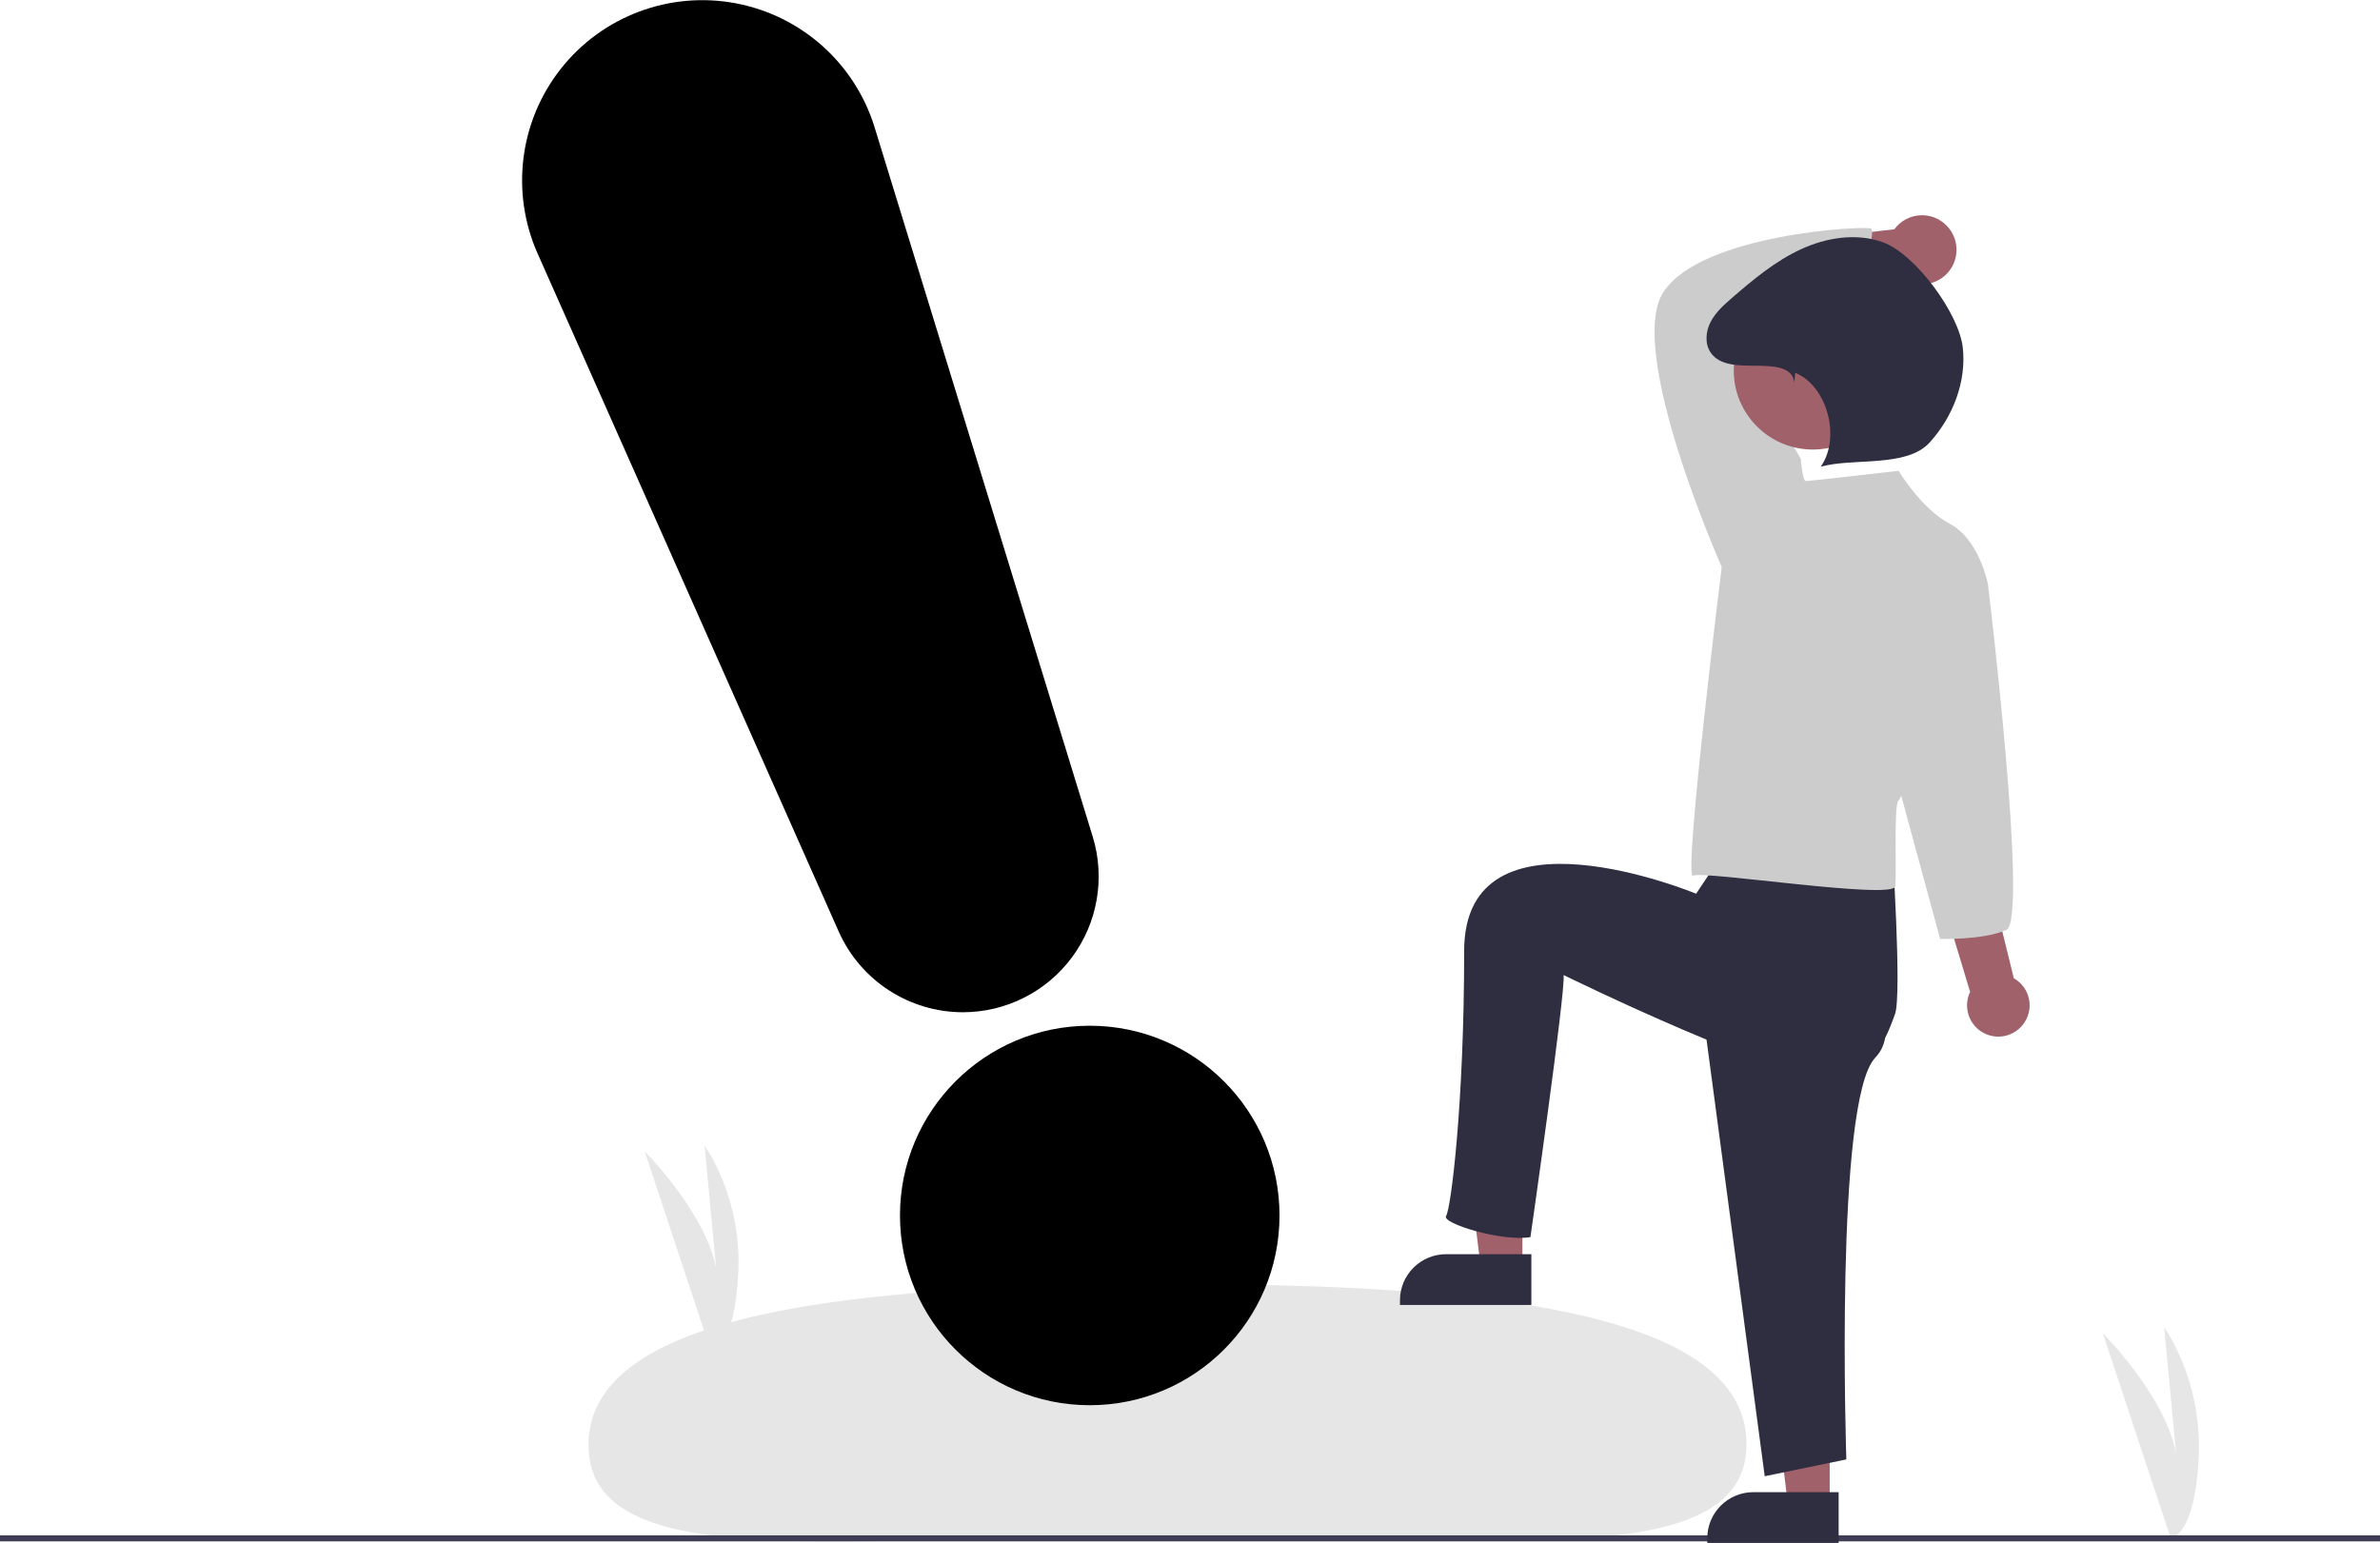
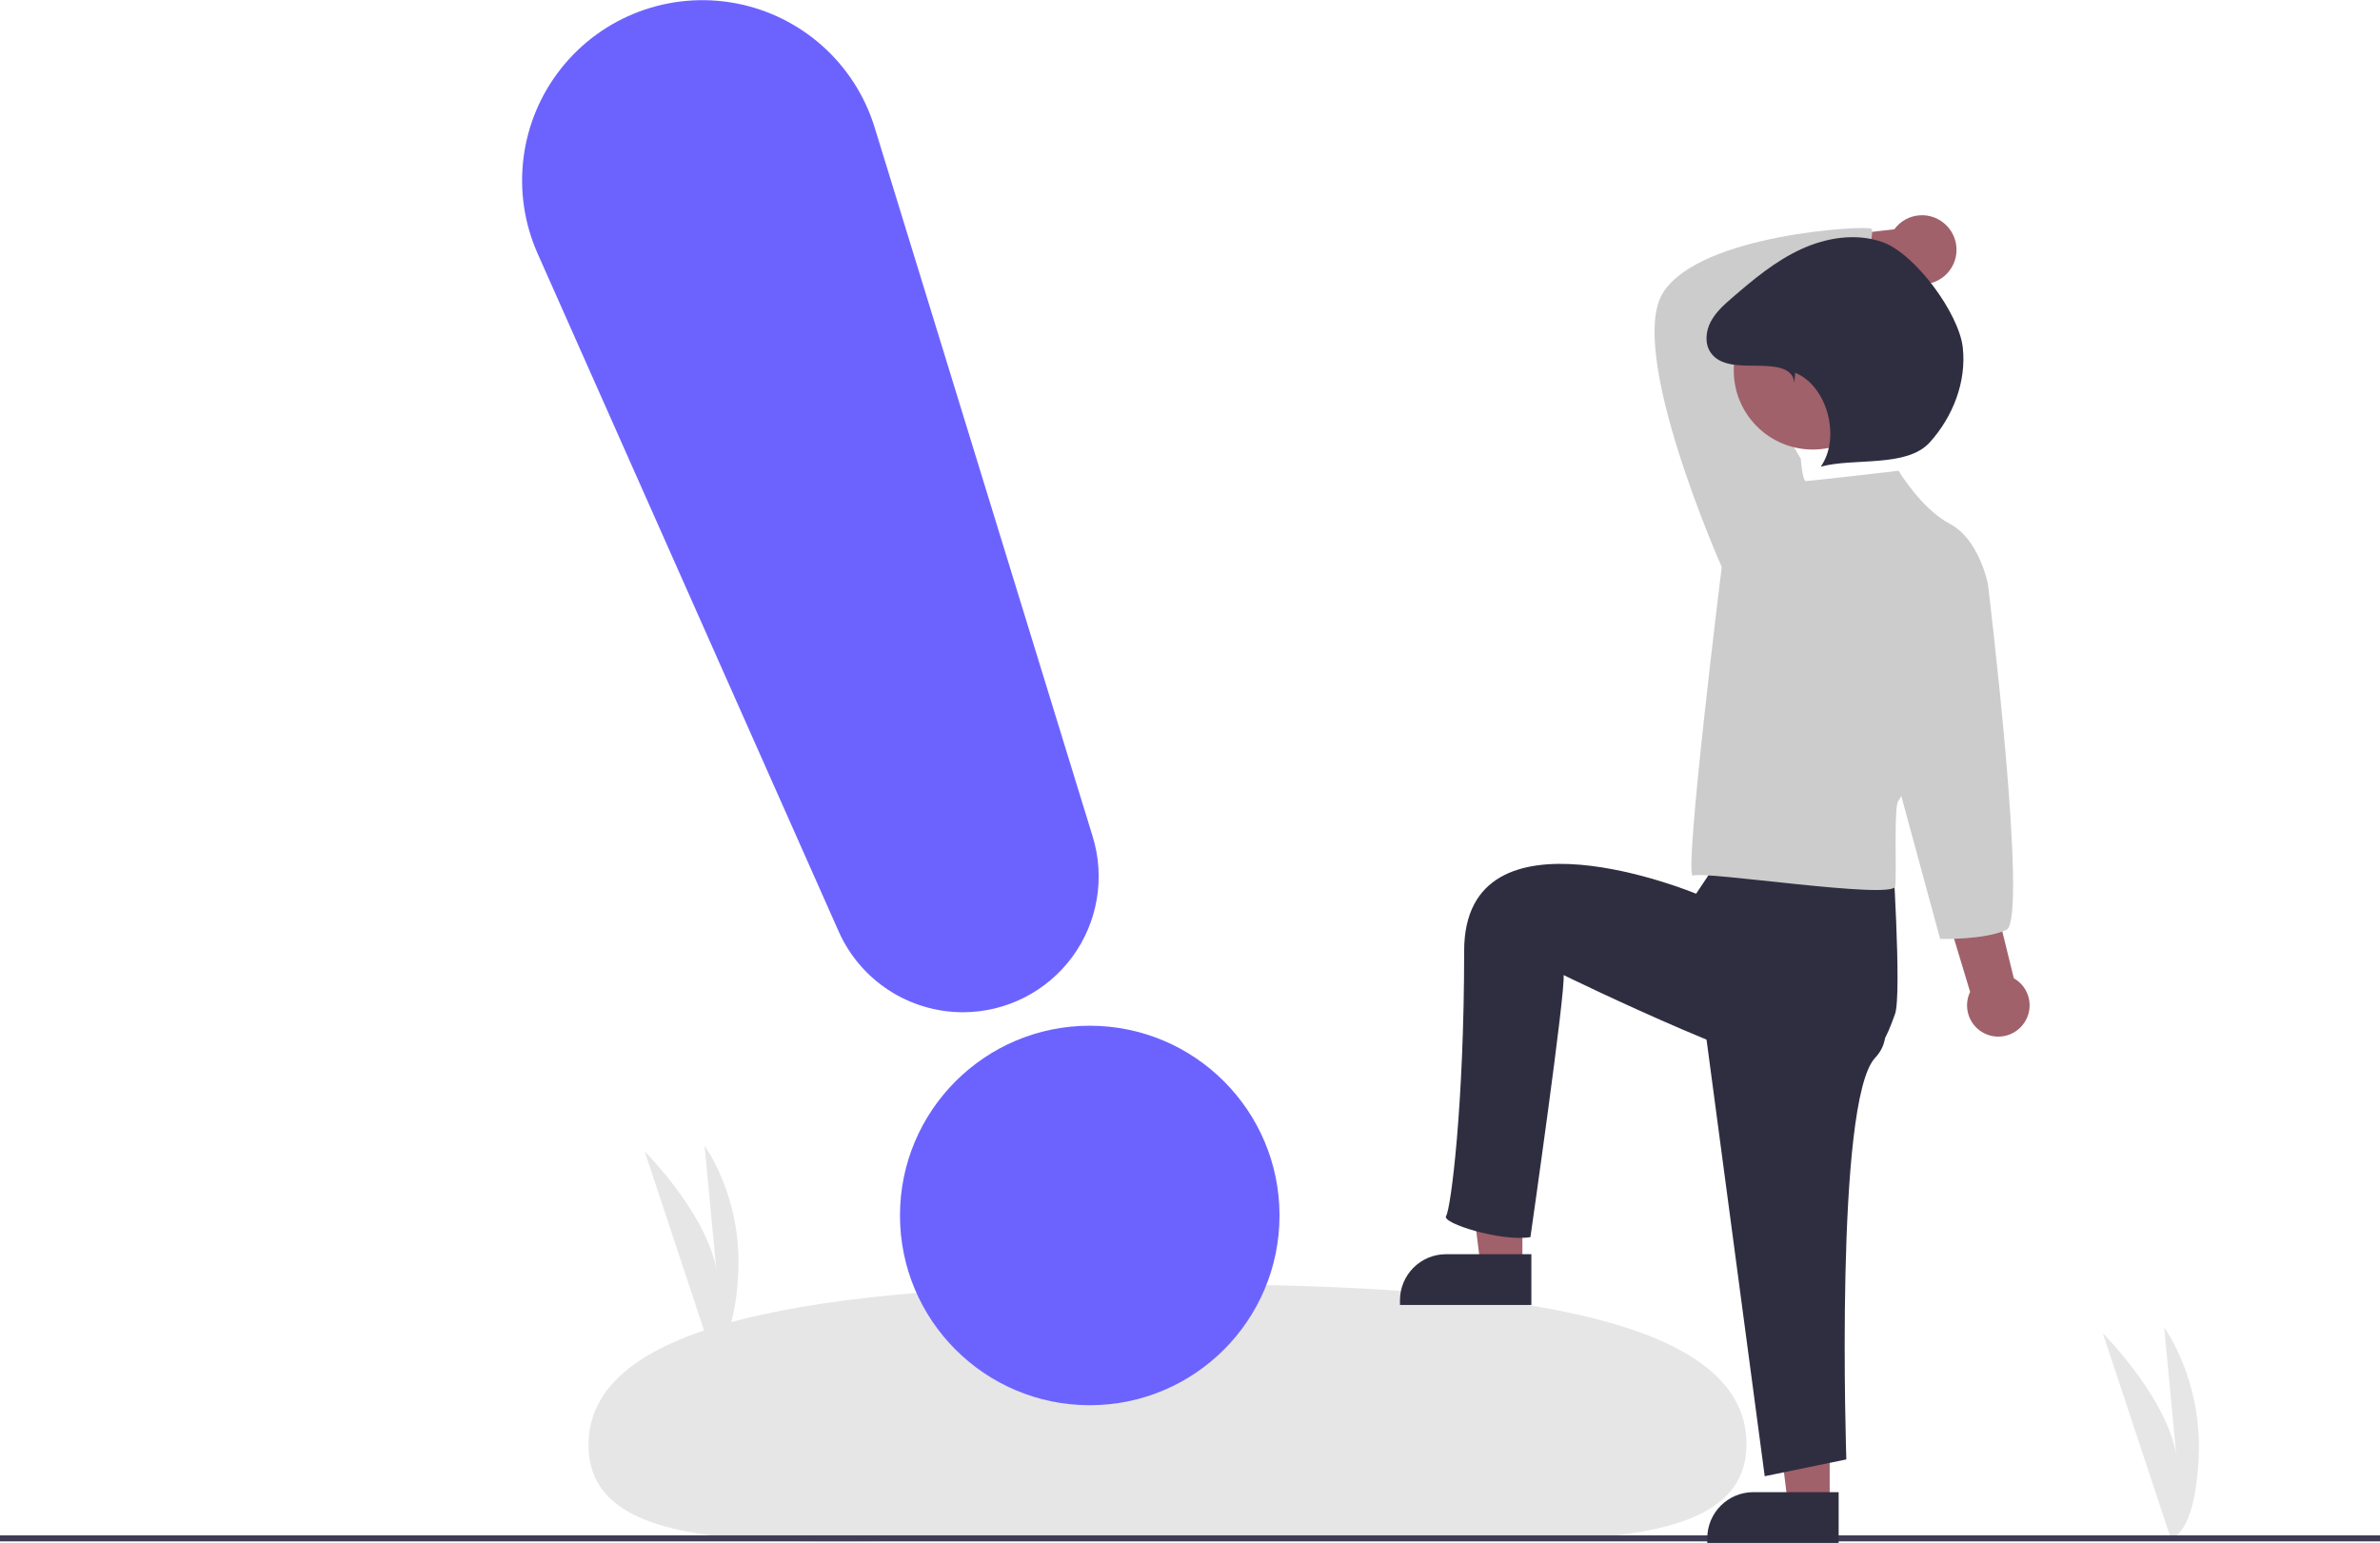
<svg xmlns="http://www.w3.org/2000/svg" data-name="Layer 1" width="790" height="512.208" viewBox="0 0 790 512.208">
  <path d="M925.563,704.589,903,636.498s24.818,24.818,24.818,45.182l-4.455-47.091s12.727,17.182,11.455,43.273S925.563,704.589,925.563,704.589Z" transform="translate(-205 -193.896)" fill="#e6e6e6" />
  <path d="M441.021,642.589,419,576.135s24.222,24.222,24.222,44.096l-4.347-45.959s12.421,16.769,11.179,42.232S441.021,642.589,441.021,642.589Z" transform="translate(-205 -193.896)" fill="#e6e6e6" />
  <path d="M784.726,673.255c.038,43.715-86.665,30.268-192.809,30.36s-191.536,13.687-191.573-30.028,86.633-53.297,192.777-53.389S784.688,629.54,784.726,673.255Z" transform="translate(-205 -193.896)" fill="#e6e6e6" />
  <rect y="509.693" width="790" height="2" fill="#3f3d56" />
  <polygon points="505.336 420.322 491.459 420.322 484.855 366.797 505.336 366.797 505.336 420.322" fill="#a0616a" />
  <path d="M480.006,416.357H508.31a0,0,0,0,1,0,0V433.208a0,0,0,0,1,0,0H464.697a0,0,0,0,1,0,0v-1.541A15.309,15.309,0,0,1,480.006,416.357Z" fill="#2f2e41" />
  <polygon points="607.336 499.322 593.459 499.322 586.855 445.797 607.336 445.797 607.336 499.322" fill="#a0616a" />
  <path d="M582.006,495.357H610.31a0,0,0,0,1,0,0V512.208a0,0,0,0,1,0,0H566.697a0,0,0,0,1,0,0v-1.541A15.309,15.309,0,0,1,582.006,495.357Z" fill="#2f2e41" />
  <path d="M876.345,534.205A10.316,10.316,0,0,0,873.449,518.654l-32.23-131.293L820.611,396.228l38.335,126.949a10.372,10.372,0,0,0,17.398,11.028Z" transform="translate(-205 -193.896)" fill="#a0616a" />
  <path d="M851.208,268.86a11.382,11.382,0,0,0-17.415,1.152l-49.885,5.727,7.589,19.241,45.368-8.491a11.444,11.444,0,0,0,14.344-17.63Z" transform="translate(-205 -193.896)" fill="#a0616a" />
  <path d="M769,520.589l21.768,163.374,27.093-5.578s-3.984-118.982,9.562-133.325S810,505.589,810,505.589Z" transform="translate(-205 -193.896)" fill="#2f2e41" />
  <path d="M778,475.589l-10,15s-77-31.999-77,19-4.406,85.609-6,88,18.438,8.594,28,7c0,0,11.797-82.219,11-87,0,0,75.534,37.033,89.877,33.846S831.609,536.964,834,530.589s-1-57-1-57l-47.81-14.59Z" transform="translate(-205 -193.896)" fill="#2f2e41" />
  <path d="M779.349,385.529l-2.85-3.42s-31.924-71.828-19.382-91.21,67.268-22.233,68.978-21.092-4.085,15.943-.094,22.784c0,0-42.394,9.191-45.244,10.331s21.966,43.274,21.966,43.274l-2.85,25.653Z" transform="translate(-205 -193.896)" fill="#ccc" />
  <path d="M835.215,350.185S805.572,353.605,804.432,353.605s-1.71-7.411-1.71-7.411l-26.223,35.914S763.58,486.299,767,484.589s66.505,8.112,67.075,3.551-.57-27.363,1.14-28.503,29.643-71.828,29.643-71.828-2.85-14.822-12.541-19.952S835.215,350.185,835.215,350.185Z" transform="translate(-205 -193.896)" fill="#ccc" />
  <path d="M855.738,378.118l9.121,9.691S878.411,499.169,871,502.589s-22,3-22,3l-14.355-52.793Z" transform="translate(-205 -193.896)" fill="#ccc" />
  <circle cx="601.73" cy="122.998" r="26.239" fill="#a0616a" />
  <path d="M800.573,320.988c-.354-5.444-7.223-5.631-12.679-5.683s-11.978.143-15.065-4.355c-2.04-2.973-1.65-7.1.035-10.288s4.458-5.639,7.185-7.997c7.041-6.089,14.298-12.129,22.752-16.027s18.36-5.472,27.128-2.344c10.77,3.843,25.329,23.626,26.587,34.992s-3.285,22.953-10.942,31.446-25.182,5.066-36.211,8.088c6.705-9.49,2.285-26.733-8.456-31.164Z" transform="translate(-205 -193.896)" fill="#2f2e41" />
-   <circle cx="361.722" cy="403.505" r="62.989" fill="#000000" />
-   <path d="M524.656,529.936a45.159,45.159,0,0,1-41.255-26.786L383.449,278.058a59.83,59.83,0,1,1,111.87-41.864l72.377,235.412a45.08,45.08,0,0,1-43.04,58.33Z" transform="translate(-205 -193.896)" fill="#000000" />
+   <circle cx="361.722" cy="403.505" r="62.989" fill="#6c63ff" />
+   <path d="M524.656,529.936a45.159,45.159,0,0,1-41.255-26.786L383.449,278.058a59.83,59.83,0,1,1,111.87-41.864l72.377,235.412a45.08,45.08,0,0,1-43.04,58.33Z" transform="translate(-205 -193.896)" fill="#6c63ff" />
</svg>
